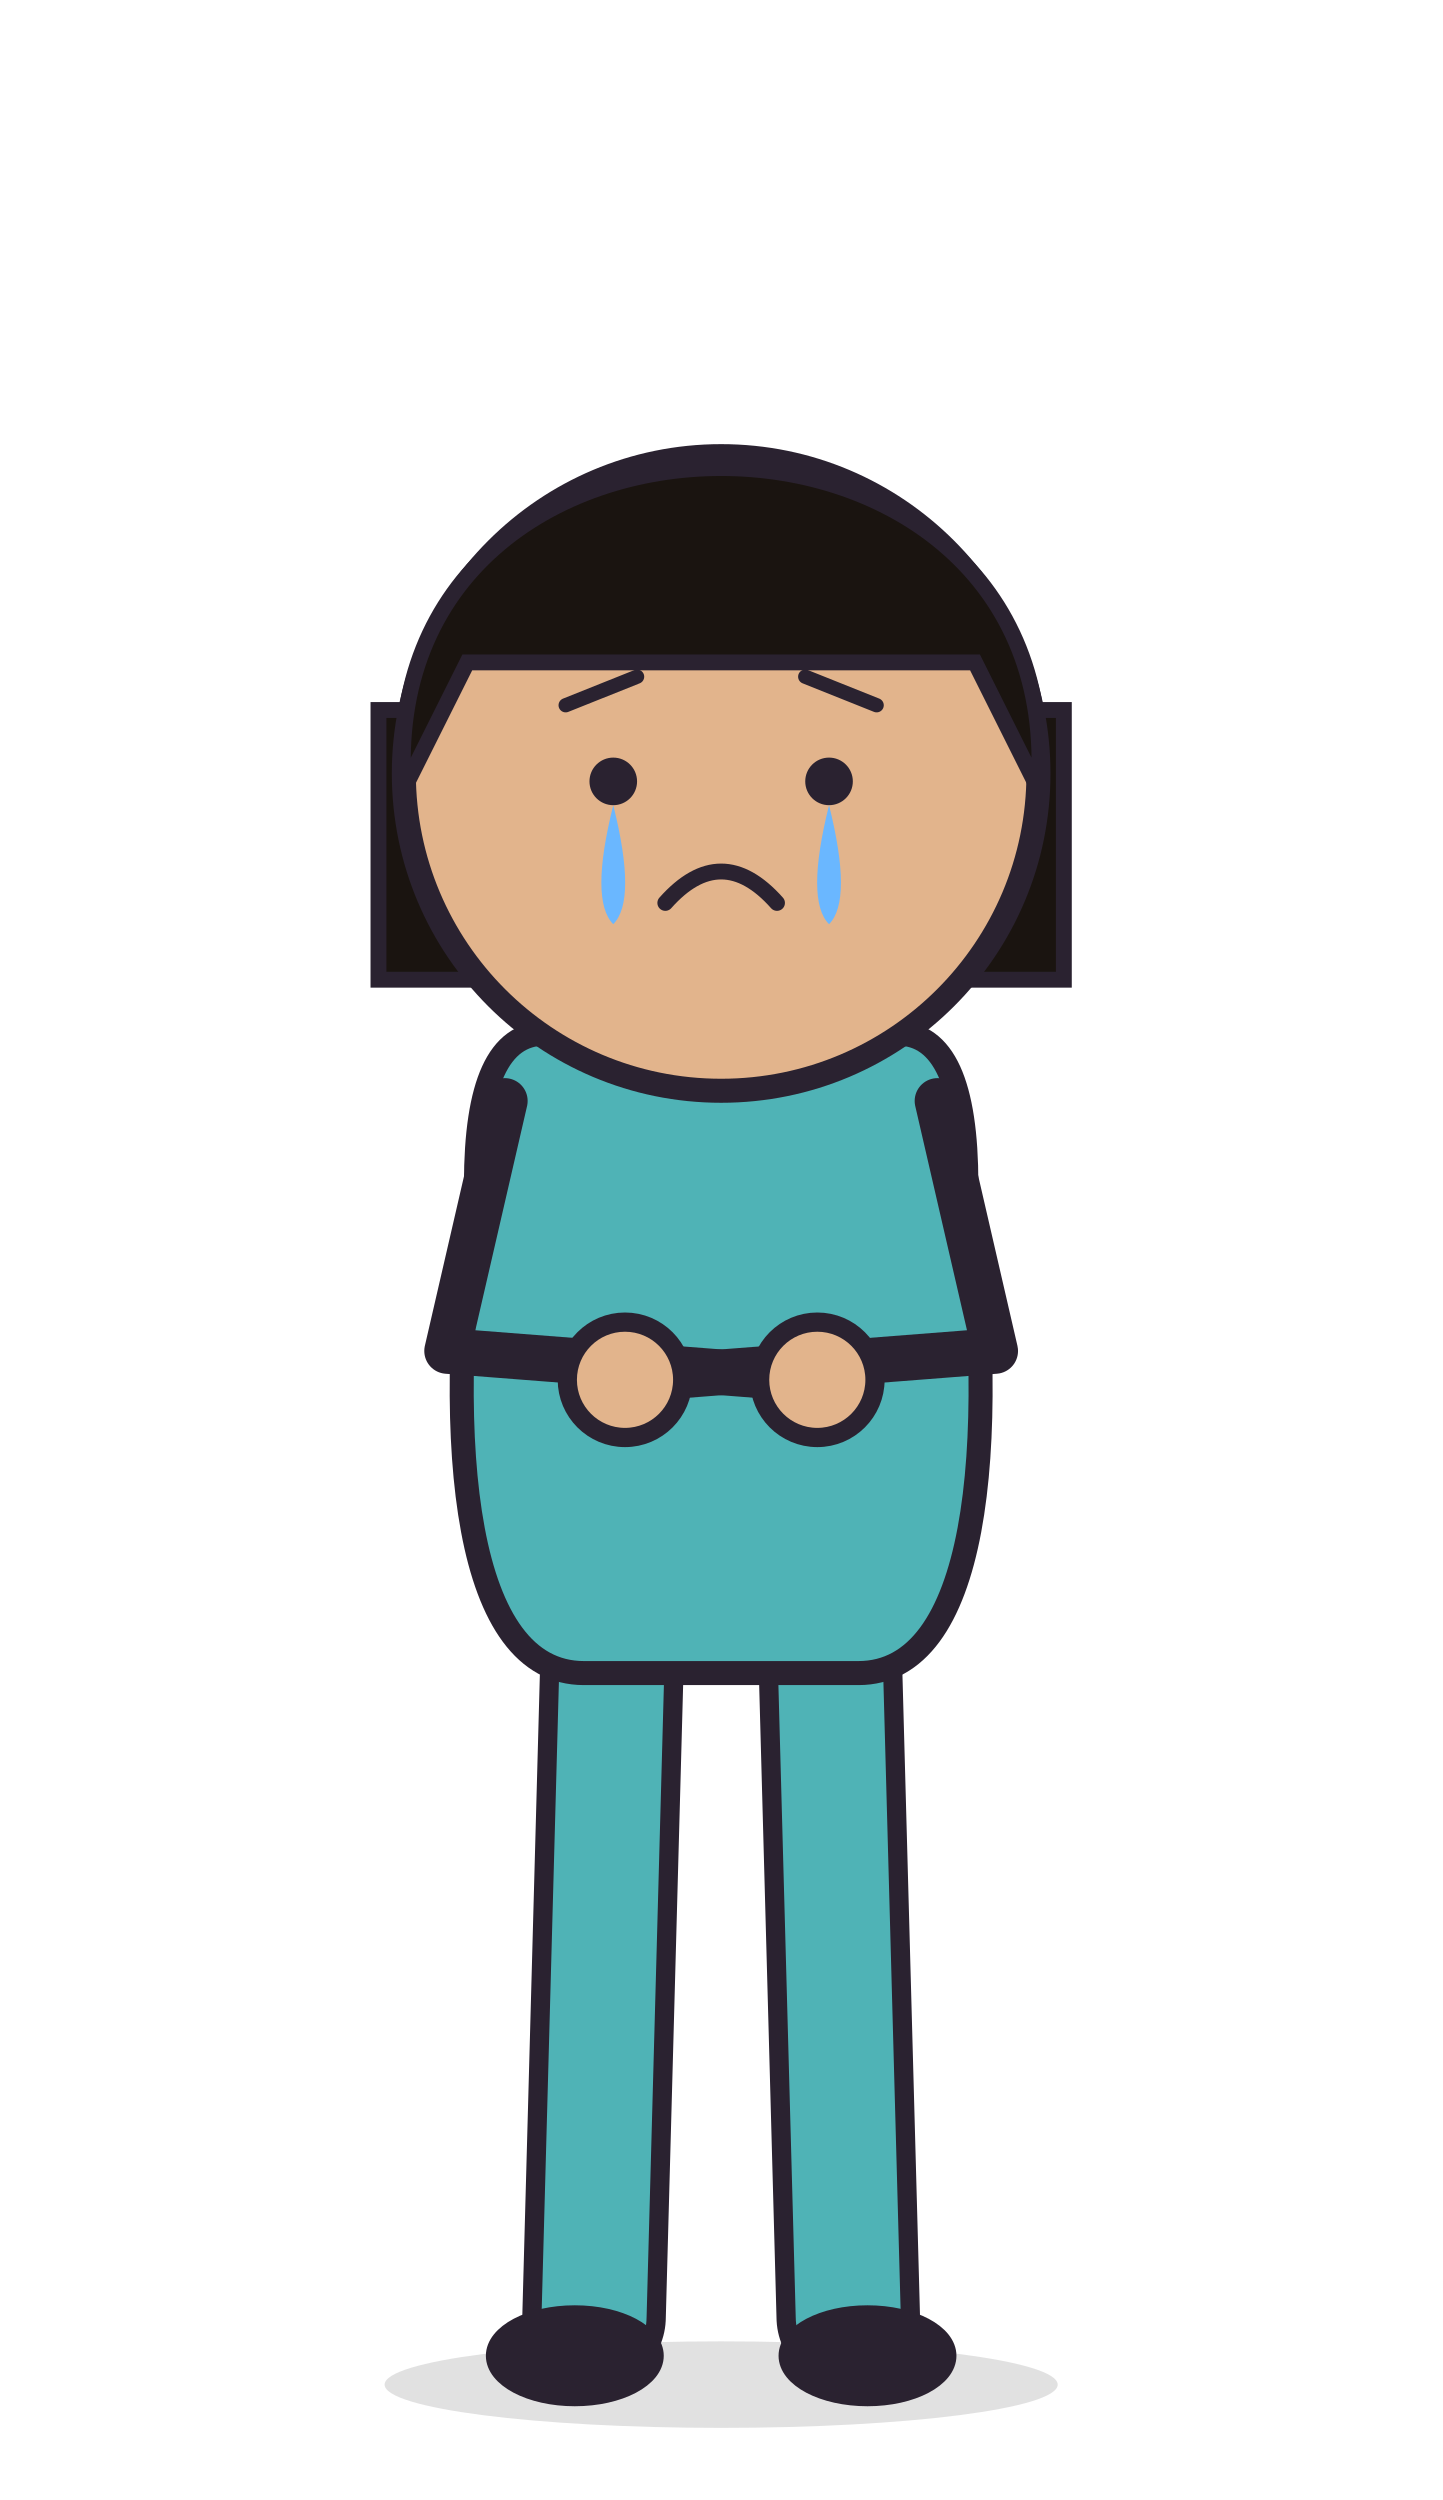
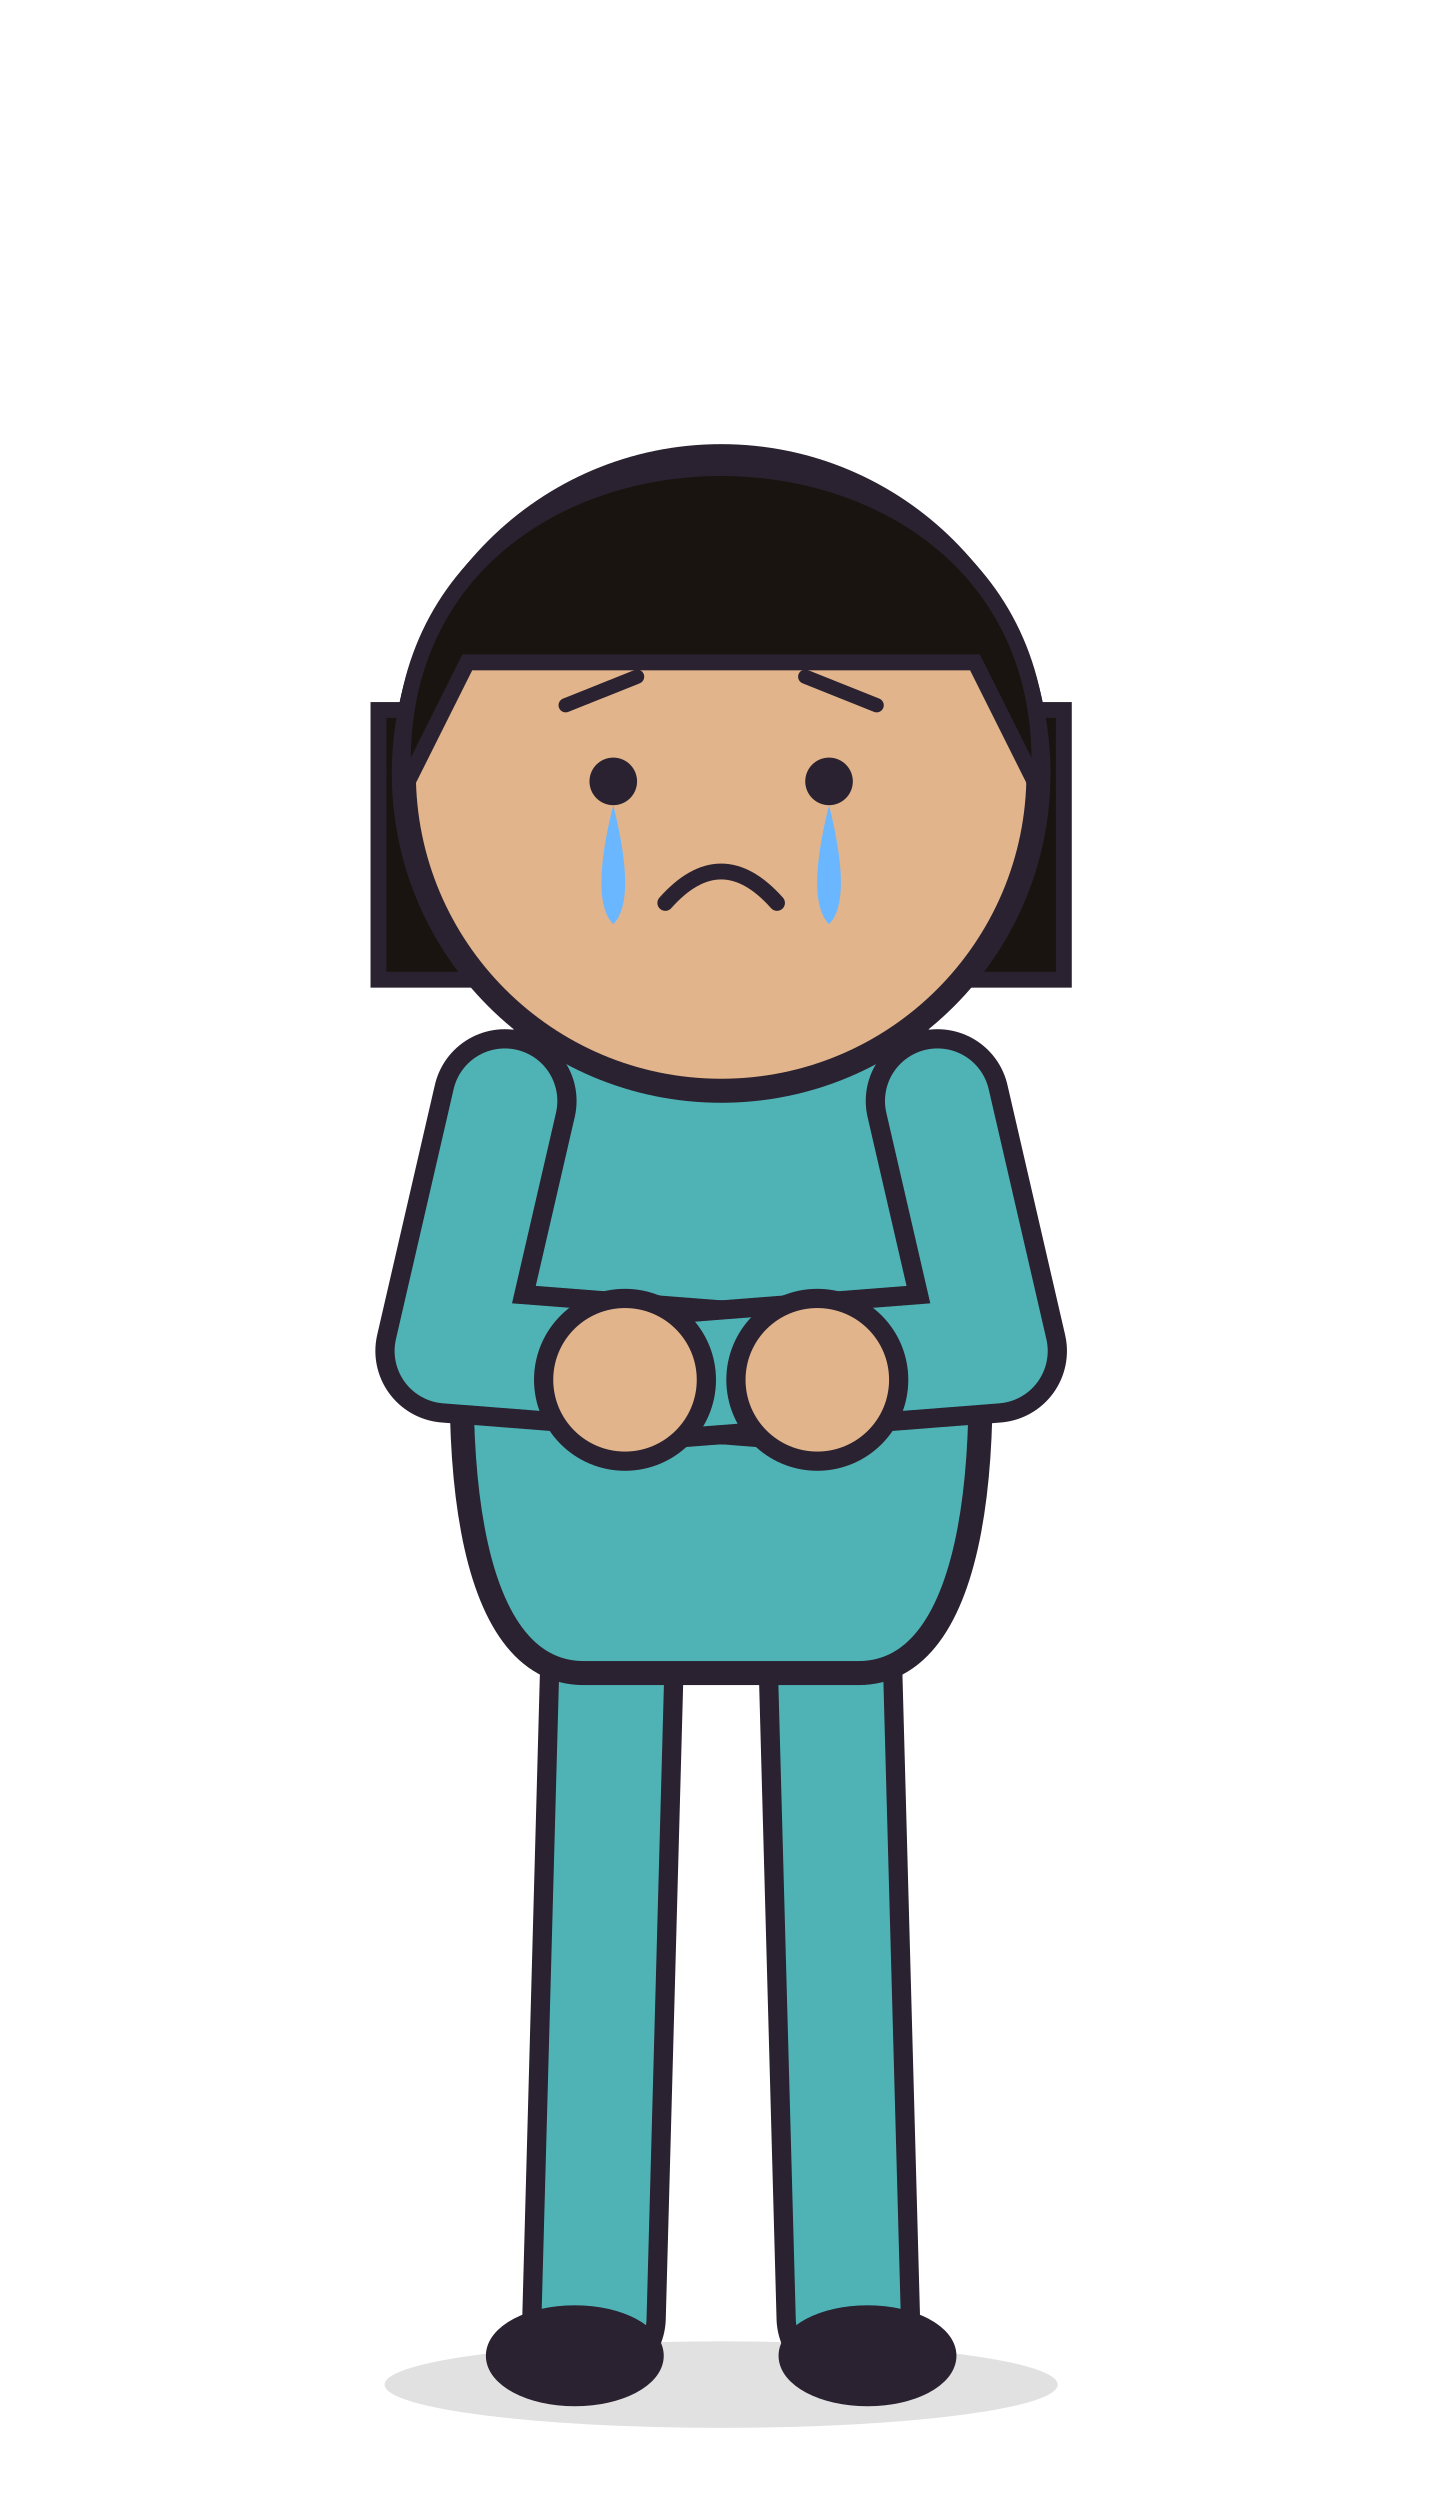
<svg xmlns="http://www.w3.org/2000/svg" viewBox="0 0 300 520" width="300" height="520">
  <ellipse cx="150" cy="496" rx="70" ry="9" fill="#000" opacity="0.12" />
-   <path d="M127.56 336 L123.56 482 M172.44 336 L176.44 482" stroke="#2a2230" stroke-width="29.85" stroke-linecap="round" />
-   <path d="M127.56 336 L123.56 482 M172.44 336 L176.44 482" stroke="#4fb3b6" stroke-width="21.85" stroke-linecap="round" />
+   <path d="M127.56 336 L123.56 482 M172.44 336 L176.44 482" stroke="#2a2230" stroke-width="29.85" stroke-linecap="round" stroke-linejoin="round" fill="none" />
+   <path d="M127.56 336 L123.56 482 M172.44 336 L176.44 482" stroke="#4fb3b6" stroke-width="21.85" stroke-linecap="round" stroke-linejoin="round" fill="none" />
  <ellipse cx="119.56" cy="490" rx="17" ry="9" fill="#2a2230" stroke="#2a2230" stroke-width="3" />
  <ellipse cx="180.44" cy="490" rx="17" ry="9" fill="#2a2230" stroke="#2a2230" stroke-width="3" />
  <path d="M113.28 215 Q99 215 99 246.25 C91.86 302.5 96.96 348 121.44 348 H178.56 C203.04 348 208.14 302.5 201 246.25 Q201 215 186.72 215 z" fill="#4fb3b6" stroke="#2a2230" stroke-width="5" />
-   <path d="M105 229 L93 281 L170 287" stroke="#2a2230" stroke-width="9.5" stroke-linecap="round" stroke-linejoin="round" fill="none" />
-   <path d="M195 229 L207 281 L130 287" stroke="#2a2230" stroke-width="9.5" stroke-linecap="round" stroke-linejoin="round" fill="none" />
-   <circle cx="170" cy="287" r="12" fill="#e2b48c" stroke="#2a2230" stroke-width="4" />
-   <circle cx="130" cy="287" r="12" fill="#e2b48c" stroke="#2a2230" stroke-width="4" />
+   <path d="M105 229 L93 281 L170 287" stroke="#2a2230" stroke-width="29.85" stroke-linecap="round" stroke-linejoin="round" fill="none" />
+   <path d="M105 229 L93 281 L170 287" stroke="#4fb3b6" stroke-width="21.85" stroke-linecap="round" stroke-linejoin="round" fill="none" />
+   <path d="M195 229 L207 281 L130 287" stroke="#2a2230" stroke-width="29.85" stroke-linecap="round" stroke-linejoin="round" fill="none" />
+   <path d="M195 229 L207 281 L130 287" stroke="#4fb3b6" stroke-width="21.85" stroke-linecap="round" stroke-linejoin="round" fill="none" />
+   <circle cx="170" cy="287" r="16.925" fill="#e2b48c" stroke="#2a2230" stroke-width="4" />
+   <circle cx="130" cy="287" r="16.925" fill="#e2b48c" stroke="#2a2230" stroke-width="4" />
  <path d="M78.72 147.68 v56.1 h142.56 v-56.1 z" fill="#1a1410" stroke="#2a2230" stroke-width="3.3" />
  <circle cx="150" cy="160.88" r="66" fill="#e2b48c" stroke="#2a2230" stroke-width="5" />
  <path d="M84 164.18 C77.4 75.08, 222.6 75.08, 216 164.18 L202.8 137.78 H97.2 z" fill="#1a1410" stroke="#2a2230" stroke-width="3.3" />
  <circle cx="127.56" cy="162.53" r="4.95" fill="#2a2230" />
  <circle cx="172.44" cy="162.53" r="4.95" fill="#2a2230" />
  <path d="M117.66 146.69 l14.85 -5.94 M182.34 146.69 l-14.85 -5.94" stroke="#2a2230" stroke-width="2.97" stroke-linecap="round" />
  <path d="M138.384 187.808 q11.616 -13.068 23.232 0" stroke="#2a2230" stroke-width="3.3" fill="none" stroke-linecap="round" />
  <path d="M127.56 167.48 q-4.95 19.8 0 24.75 q4.95 -4.95 0 -24.75" fill="#6ab7ff" />
  <path d="M172.44 167.48 q-4.95 19.8 0 24.75 q4.95 -4.95 0 -24.75" fill="#6ab7ff" />
</svg>
